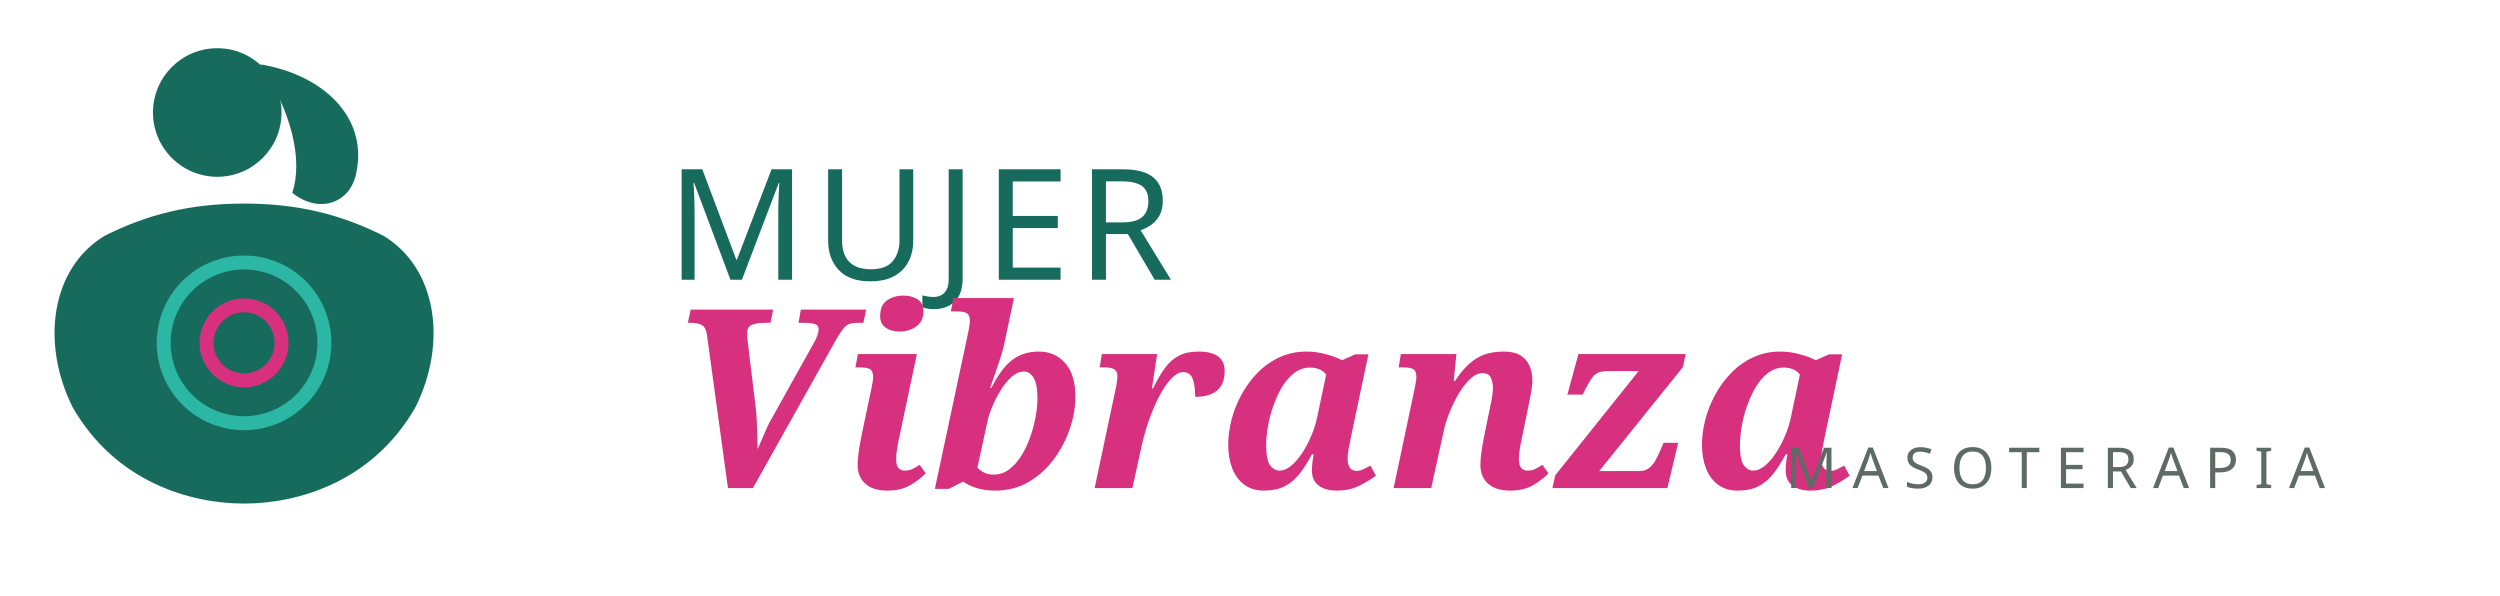
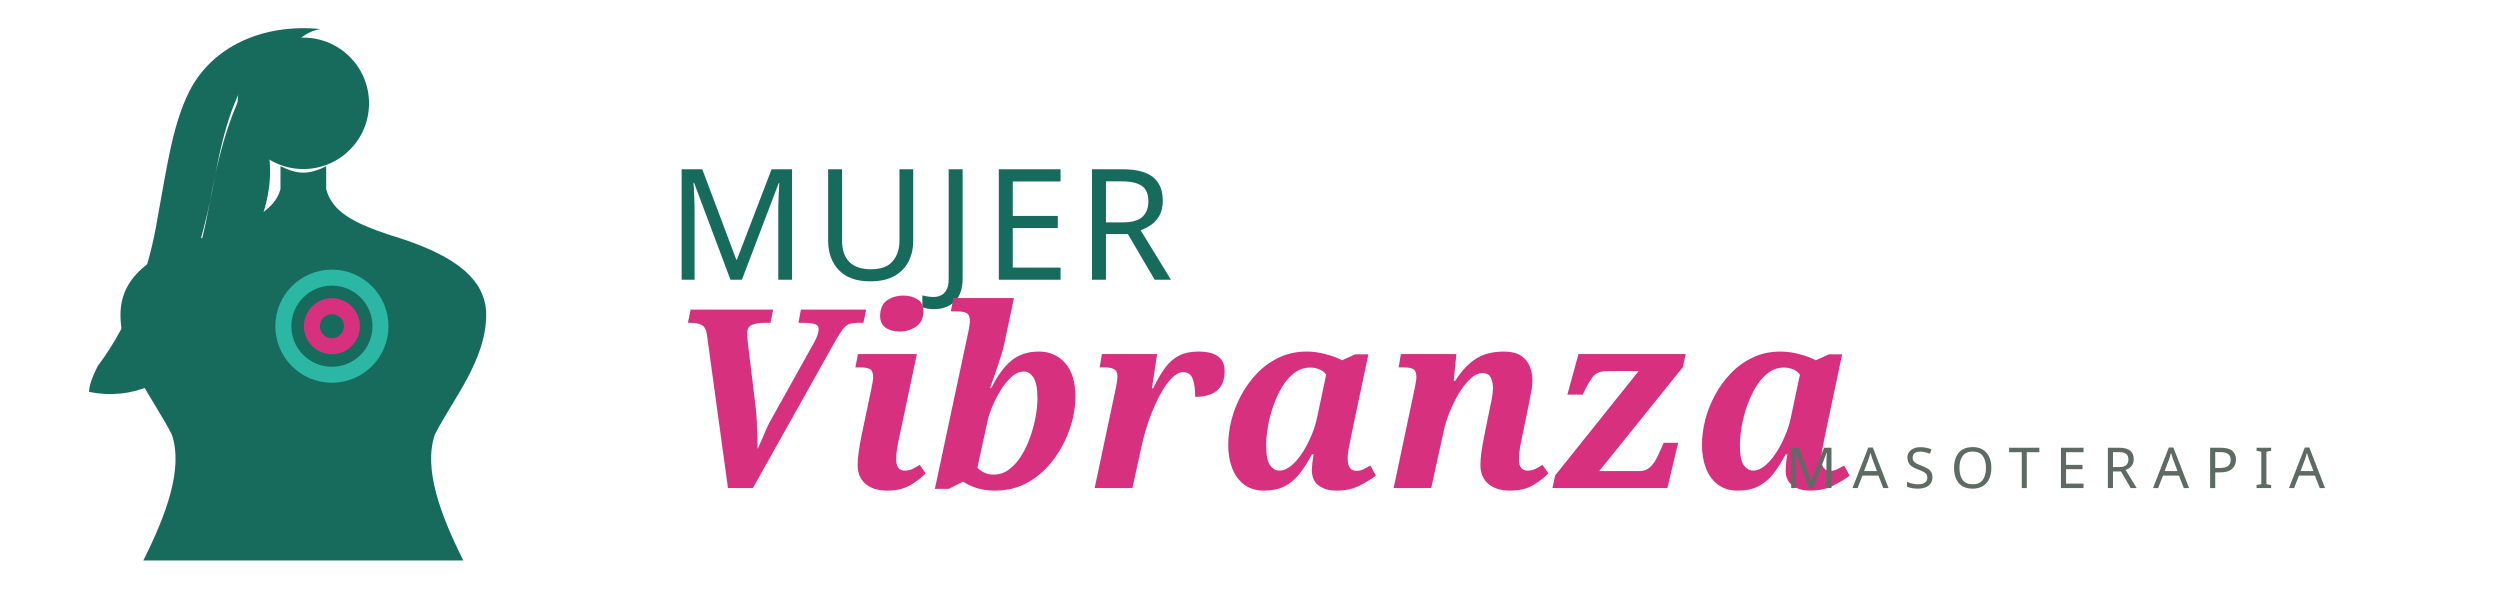
<svg xmlns="http://www.w3.org/2000/svg" viewBox="0 0 420 100" role="img" aria-label="Mujer Vibranza">
-   <g transform="translate(-4 0) scale(0.9)">
+   <g transform="translate(2 2) scale(0.96)">
    <g fill="#176B5D">
-       <circle cx="45" cy="21" r="12" />
-       <path d="M 53 12 C 65 14 73 22 71 32 C 70 38 64 40 59 36 C 61 30 59 21 53 12 Z" />
-       <path d="M 24 44 C 14 50 12 64 18 76 C 26 90 40 94 50 94 C 60 94 74 90 82 76 C 88 64 86 50 76 44 C 68 40 60 38 50 38 C 40 38 32 40 24 44 Z" />
+       <circle cx="51" cy="16" r="11.5" />
+       <path d="M 47 27 L 47 31 C 46 35 41 37 35 39 C 25 42 19 46 19 53 C 19 61 25 68 28 74 C 30 80 27 88 23 96 L 79 96 C 75 88 72 80 74 74 C 77 68 83 61 83 53 C 83 46 76 42 66 39 C 60 37 56 35 55 31 L 55 27 C 52 28.5 50 28.5 47 27 Z" />
+       <path fill-rule="evenodd" d="M 54 3 C 44 2 35 6 31 14 C 28 20 27 28 25.5 36 C 24 45 21 54 15 62 C 14 64 13.5 65.5 13.5 66.5 C 21 68 28 65 33 58 C 38 50 41 44 43 38 C 45 33 45.5 29 45 25 C 45 12 48 4 54 3 Z M 44 8 C 39 13 37 21 35.5 29 C 34 37 32 45 28 53 C 31 49 33 42 34.5 34 C 36 26 38 16 44 8 Z" />
    </g>
-     <g fill="none" stroke-width="2.6">
-       <circle cx="50" cy="64" r="15" stroke="#2BB7A3" />
-       <circle cx="50" cy="64" r="7" stroke="#D6307F" />
+     <g fill="none" stroke-width="2.8">
+       <circle cx="56" cy="55" r="8.5" stroke="#2BB7A3" />
+       <circle cx="56" cy="55" r="3.5" stroke="#D6307F" />
    </g>
  </g>
  <text x="112" y="47" font-family="Outfit, 'Segoe UI', sans-serif" font-size="26" font-weight="500" letter-spacing="1.2" fill="#176B5D">MUJER</text>
  <text x="112" y="82" font-family="Cormorant, 'Cormorant Garamond', Georgia, serif" font-size="42" font-style="italic" font-weight="600" fill="#D6307F">Vibranza</text>
  <text x="300" y="82" font-family="Outfit, 'Segoe UI', sans-serif" font-size="9.5" font-weight="500" letter-spacing="2.6" fill="#5D6B64">MASOTERAPIA</text>
</svg>
